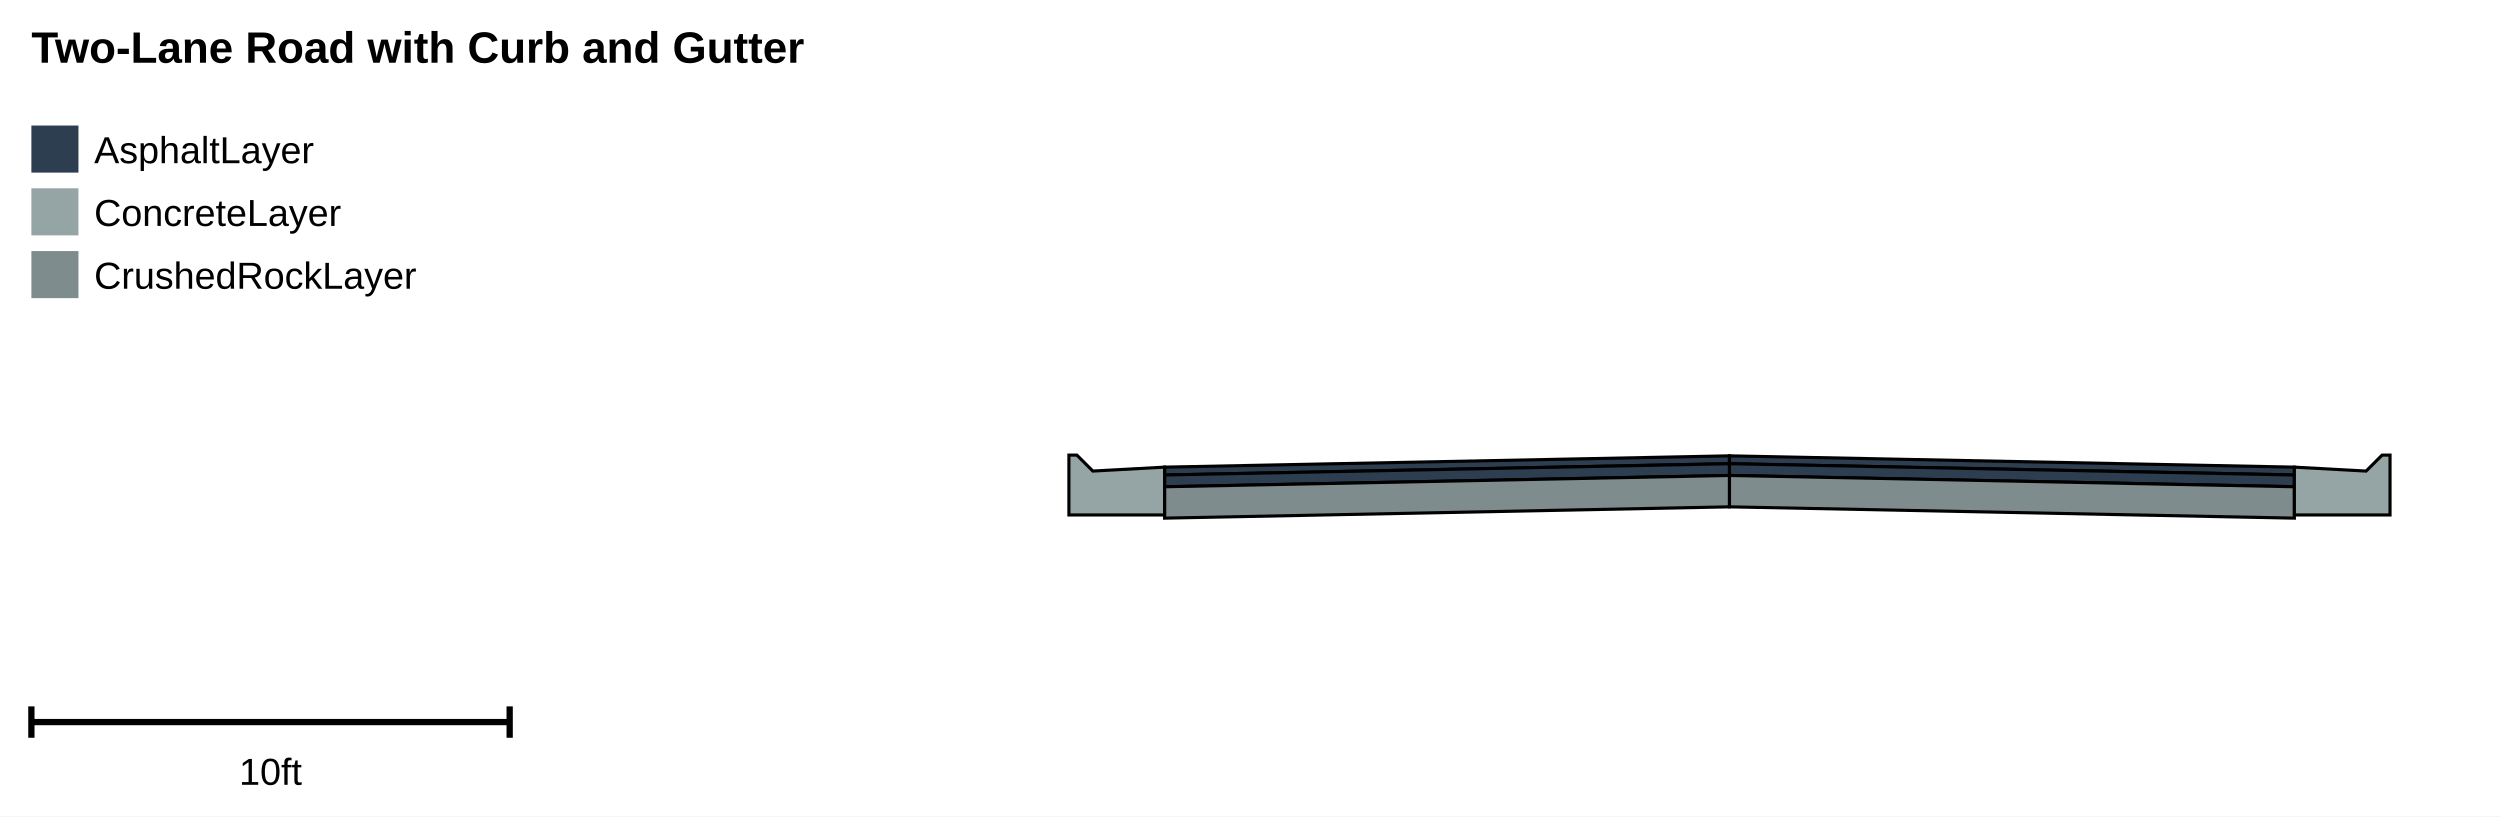
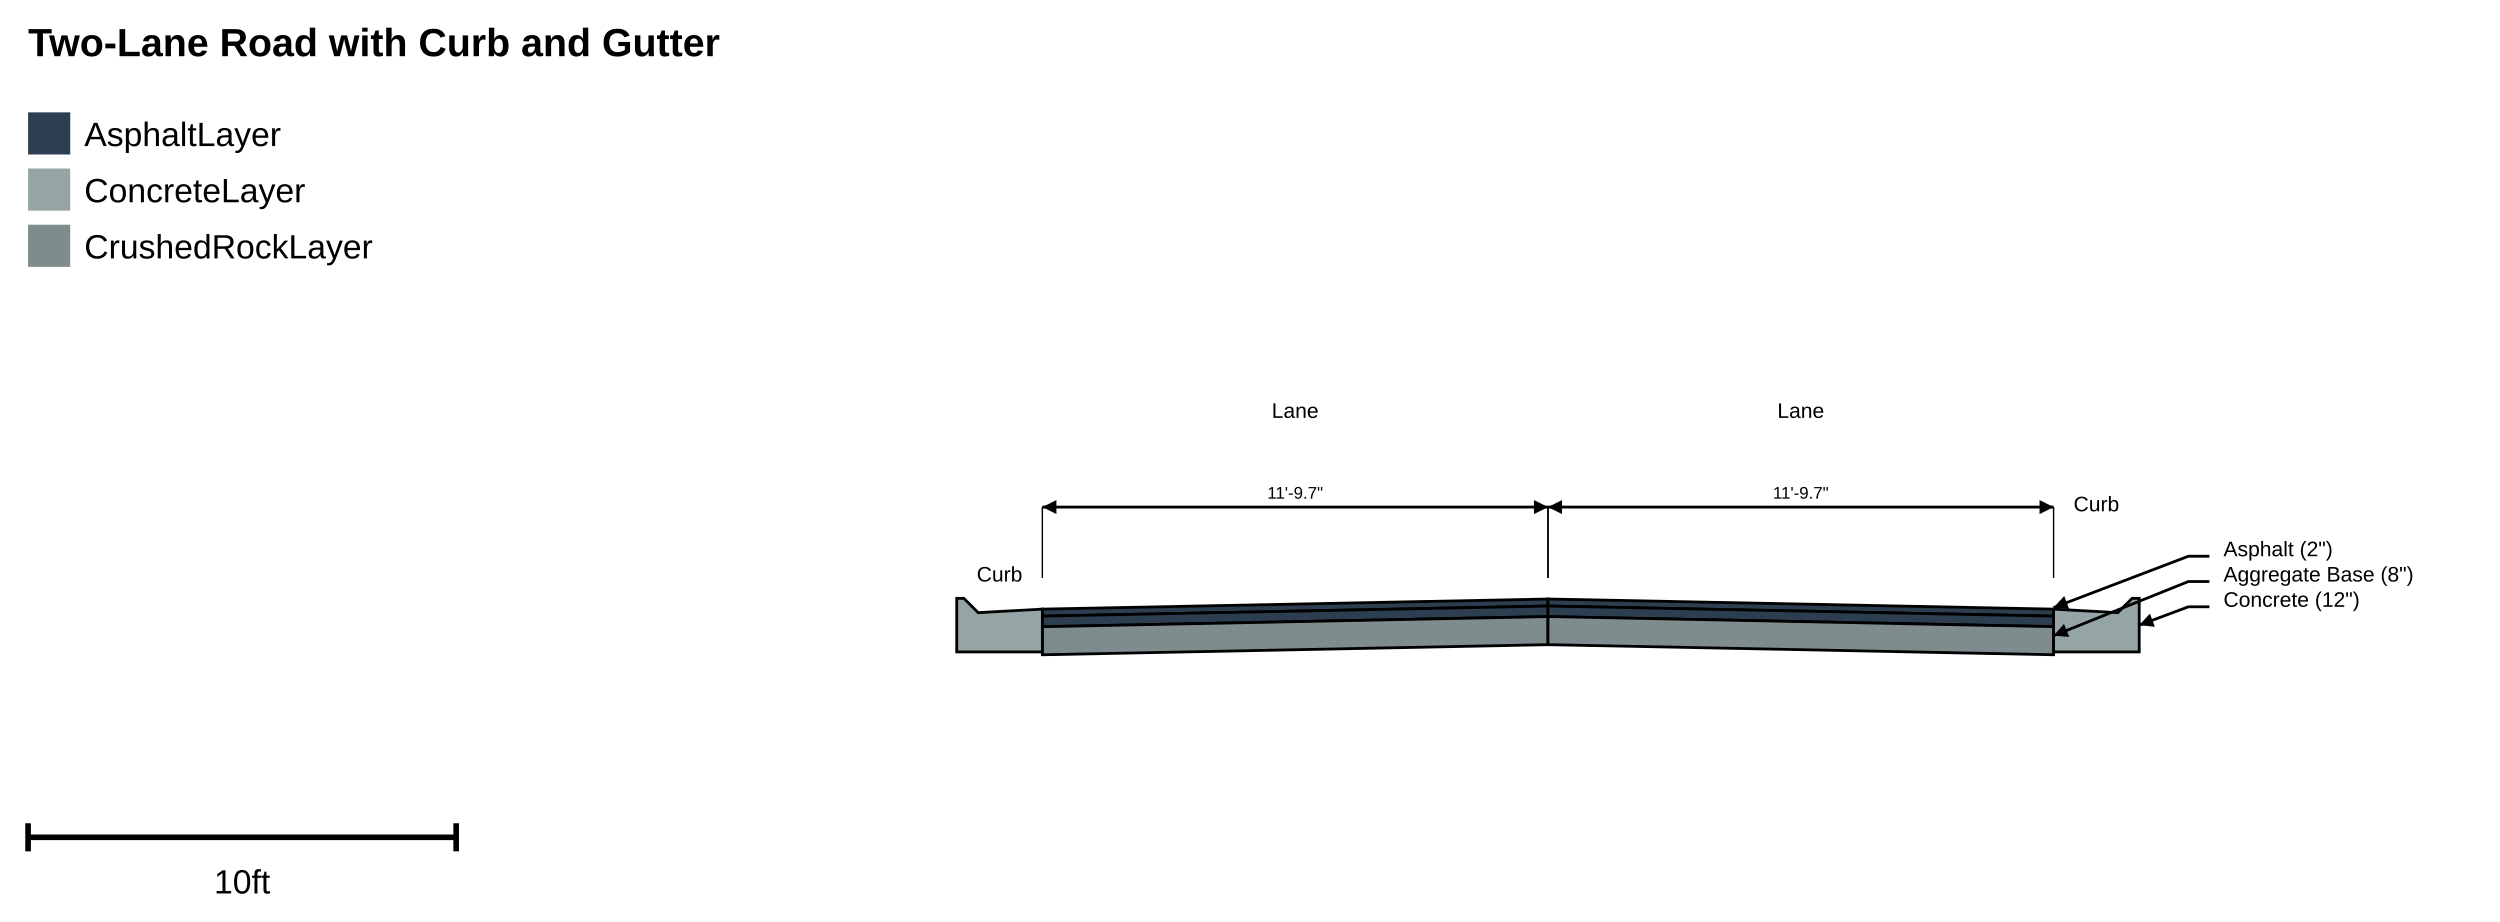
- <svg xmlns="http://www.w3.org/2000/svg" width="796.6" height="260.1" viewBox="0 0 796.6 260.1">
-   <rect width="796.6" height="260.1" fill="white" />
+ <svg xmlns="http://www.w3.org/2000/svg" width="890.0" height="328.1" viewBox="0 0 890.0 328.1">
+   <rect width="890.0" height="328.1" fill="white" />
  <g transform="scale(1,-1)">
-     <g transform="translate(0,-260.1)">
+     <g transform="translate(0,-328.1)">
      <polygon points="551.08,114.85 551.08,112.35 371.08,108.75 371.08,111.25" fill="#2C3E50" stroke="black" stroke-width="1" />
      <polygon points="551.08,112.35 551.08,108.60 371.08,105.00 371.08,108.75" fill="#2C3E50" stroke="black" stroke-width="1" />
      <polygon points="551.08,108.60 551.08,98.60 371.08,95.00 371.08,105.00" fill="#7F8C8D" stroke="black" stroke-width="1" />
      <polygon points="371.08,111.25 371.08,96.01 340.60,96.01 340.60,110.00 340.60,115.08 343.14,115.08 348.22,110.00" fill="#95A5A6" stroke="black" stroke-width="1" />
      <polygon points="551.08,114.85 731.08,111.25 731.08,108.75 551.08,112.35" fill="#2C3E50" stroke="black" stroke-width="1" />
      <polygon points="551.08,112.35 731.08,108.75 731.08,105.00 551.08,108.60" fill="#2C3E50" stroke="black" stroke-width="1" />
      <polygon points="551.08,108.60 731.08,105.00 731.08,95.00 551.08,98.60" fill="#7F8C8D" stroke="black" stroke-width="1" />
      <polygon points="731.08,111.25 753.94,110.00 759.02,115.08 761.56,115.08 761.56,110.00 761.56,96.01 731.08,96.01" fill="#95A5A6" stroke="black" stroke-width="1" />
+       <text x="355.84" y="121.08" font-family="Arial" font-size="7.5" text-anchor="middle" transform="translate(0,242.16) scale(1,-1)" fill="black">Curb</text>
+       <text x="461.08" y="179.33" font-family="Arial" font-size="7.5" text-anchor="middle" transform="translate(0,358.66) scale(1,-1)" fill="black">Lane</text>
+       <text x="641.08" y="179.33" font-family="Arial" font-size="7.5" text-anchor="middle" transform="translate(0,358.66) scale(1,-1)" fill="black">Lane</text>
+       <text x="746.32" y="146.08" font-family="Arial" font-size="7.5" text-anchor="middle" transform="translate(0,292.16) scale(1,-1)" fill="black">Curb</text>
+       <g id="dimension-dfde1980">
+         <line x1="371.08" y1="122.35" x2="371.08" y2="147.58" stroke="black" stroke-width="0.5" />
+         <line x1="551.08" y1="122.35" x2="551.08" y2="147.58" stroke="black" stroke-width="0.5" />
+         <line x1="371.08" y1="147.58" x2="551.08" y2="147.58" stroke="black" stroke-width="1" />
+         <polygon points="371.08,147.58 366.08,145.08 366.08,150.08" fill="black" transform="rotate(180.0,371.08,147.58)" />
+         <polygon points="551.08,147.58 546.08,145.08 546.08,150.08" fill="black" transform="rotate(0.0,551.08,147.58)" />
+         <text x="461.08" y="150.58" font-family="Arial" font-size="6.0" text-anchor="middle" transform="translate(0,301.16) scale(1,-1)" fill="black">11'-9.7"</text>
+       </g>
+       <g id="dimension-87fd7550">
+         <line x1="551.08" y1="122.35" x2="551.08" y2="147.58" stroke="black" stroke-width="0.5" />
+         <line x1="731.08" y1="122.35" x2="731.08" y2="147.58" stroke="black" stroke-width="0.5" />
+         <line x1="551.08" y1="147.58" x2="731.08" y2="147.58" stroke="black" stroke-width="1" />
+         <polygon points="551.08,147.58 546.08,145.08 546.08,150.08" fill="black" transform="rotate(180.0,551.08,147.58)" />
+         <polygon points="731.08,147.58 726.08,145.08 726.08,150.08" fill="black" transform="rotate(0.0,731.08,147.58)" />
+         <text x="641.08" y="150.58" font-family="Arial" font-size="6.0" text-anchor="middle" transform="translate(0,301.16) scale(1,-1)" fill="black">11'-9.7"</text>
+       </g>
+       <g id="leader-2e200de2">
+         <polyline points="731.08,111.80 779.06,130.08 786.56,130.08" fill="none" stroke="black" stroke-width="1" />
+         <polygon points="731.08,111.80 726.08,109.30 726.08,114.30" fill="black" transform="rotate(-159.1436,731.08,111.80)" />
+         <text x="791.56" y="130.08" font-family="Arial" font-size="7.5" text-anchor="start" transform="translate(0,260.16) scale(1,-1)" fill="black">Asphalt (2")</text>
+       </g>
+       <g id="leader-04d91e8d">
+         <polyline points="731.08,101.80 779.06,121.08 786.56,121.08" fill="none" stroke="black" stroke-width="1" />
+         <polygon points="731.08,101.80 726.08,99.30 726.08,104.30" fill="black" transform="rotate(-158.1081,731.08,101.80)" />
+         <text x="791.56" y="121.08" font-family="Arial" font-size="7.5" text-anchor="start" transform="translate(0,242.16) scale(1,-1)" fill="black">Aggregate Base (8")</text>
+       </g>
+       <g id="leader-f17a54c8">
+         <polyline points="761.56,105.55 779.06,112.08 786.56,112.08" fill="none" stroke="black" stroke-width="1" />
+         <polygon points="761.56,105.55 756.56,103.05 756.56,108.05" fill="black" transform="rotate(-159.5229,761.56,105.55)" />
+         <text x="791.56" y="112.08" font-family="Arial" font-size="7.5" text-anchor="start" transform="translate(0,224.16) scale(1,-1)" fill="black">Concrete (12")</text>
+       </g>
    </g>
  </g>
  <text x="10" y="20" font-family="Arial" font-size="14" font-weight="bold">Two-Lane Road with Curb and Gutter</text>
  <rect x="10" y="40" width="15" height="15" fill="#2C3E50" />
  <text x="30" y="52" font-family="Arial" font-size="12">AsphaltLayer</text>
  <rect x="10" y="60" width="15" height="15" fill="#95A5A6" />
  <text x="30" y="72" font-family="Arial" font-size="12">ConcreteLayer</text>
  <rect x="10" y="80" width="15" height="15" fill="#7F8C8D" />
  <text x="30" y="92" font-family="Arial" font-size="12">CrushedRockLayer</text>
-   <line x1="10" y1="230.08" x2="162.4" y2="230.08" stroke="black" stroke-width="2" />
-   <line x1="10" y1="225.08" x2="10" y2="235.08" stroke="black" stroke-width="2" />
-   <line x1="162.4" y1="225.08" x2="162.4" y2="235.08" stroke="black" stroke-width="2" />
-   <text x="86.2" y="250.08" font-family="Arial" font-size="12" text-anchor="middle">10ft</text>
+   <line x1="10" y1="298.08" x2="162.4" y2="298.08" stroke="black" stroke-width="2" />
+   <line x1="10" y1="293.08" x2="10" y2="303.08" stroke="black" stroke-width="2" />
+   <line x1="162.4" y1="293.08" x2="162.4" y2="303.08" stroke="black" stroke-width="2" />
+   <text x="86.2" y="318.08" font-family="Arial" font-size="12" text-anchor="middle">10ft</text>
</svg>
